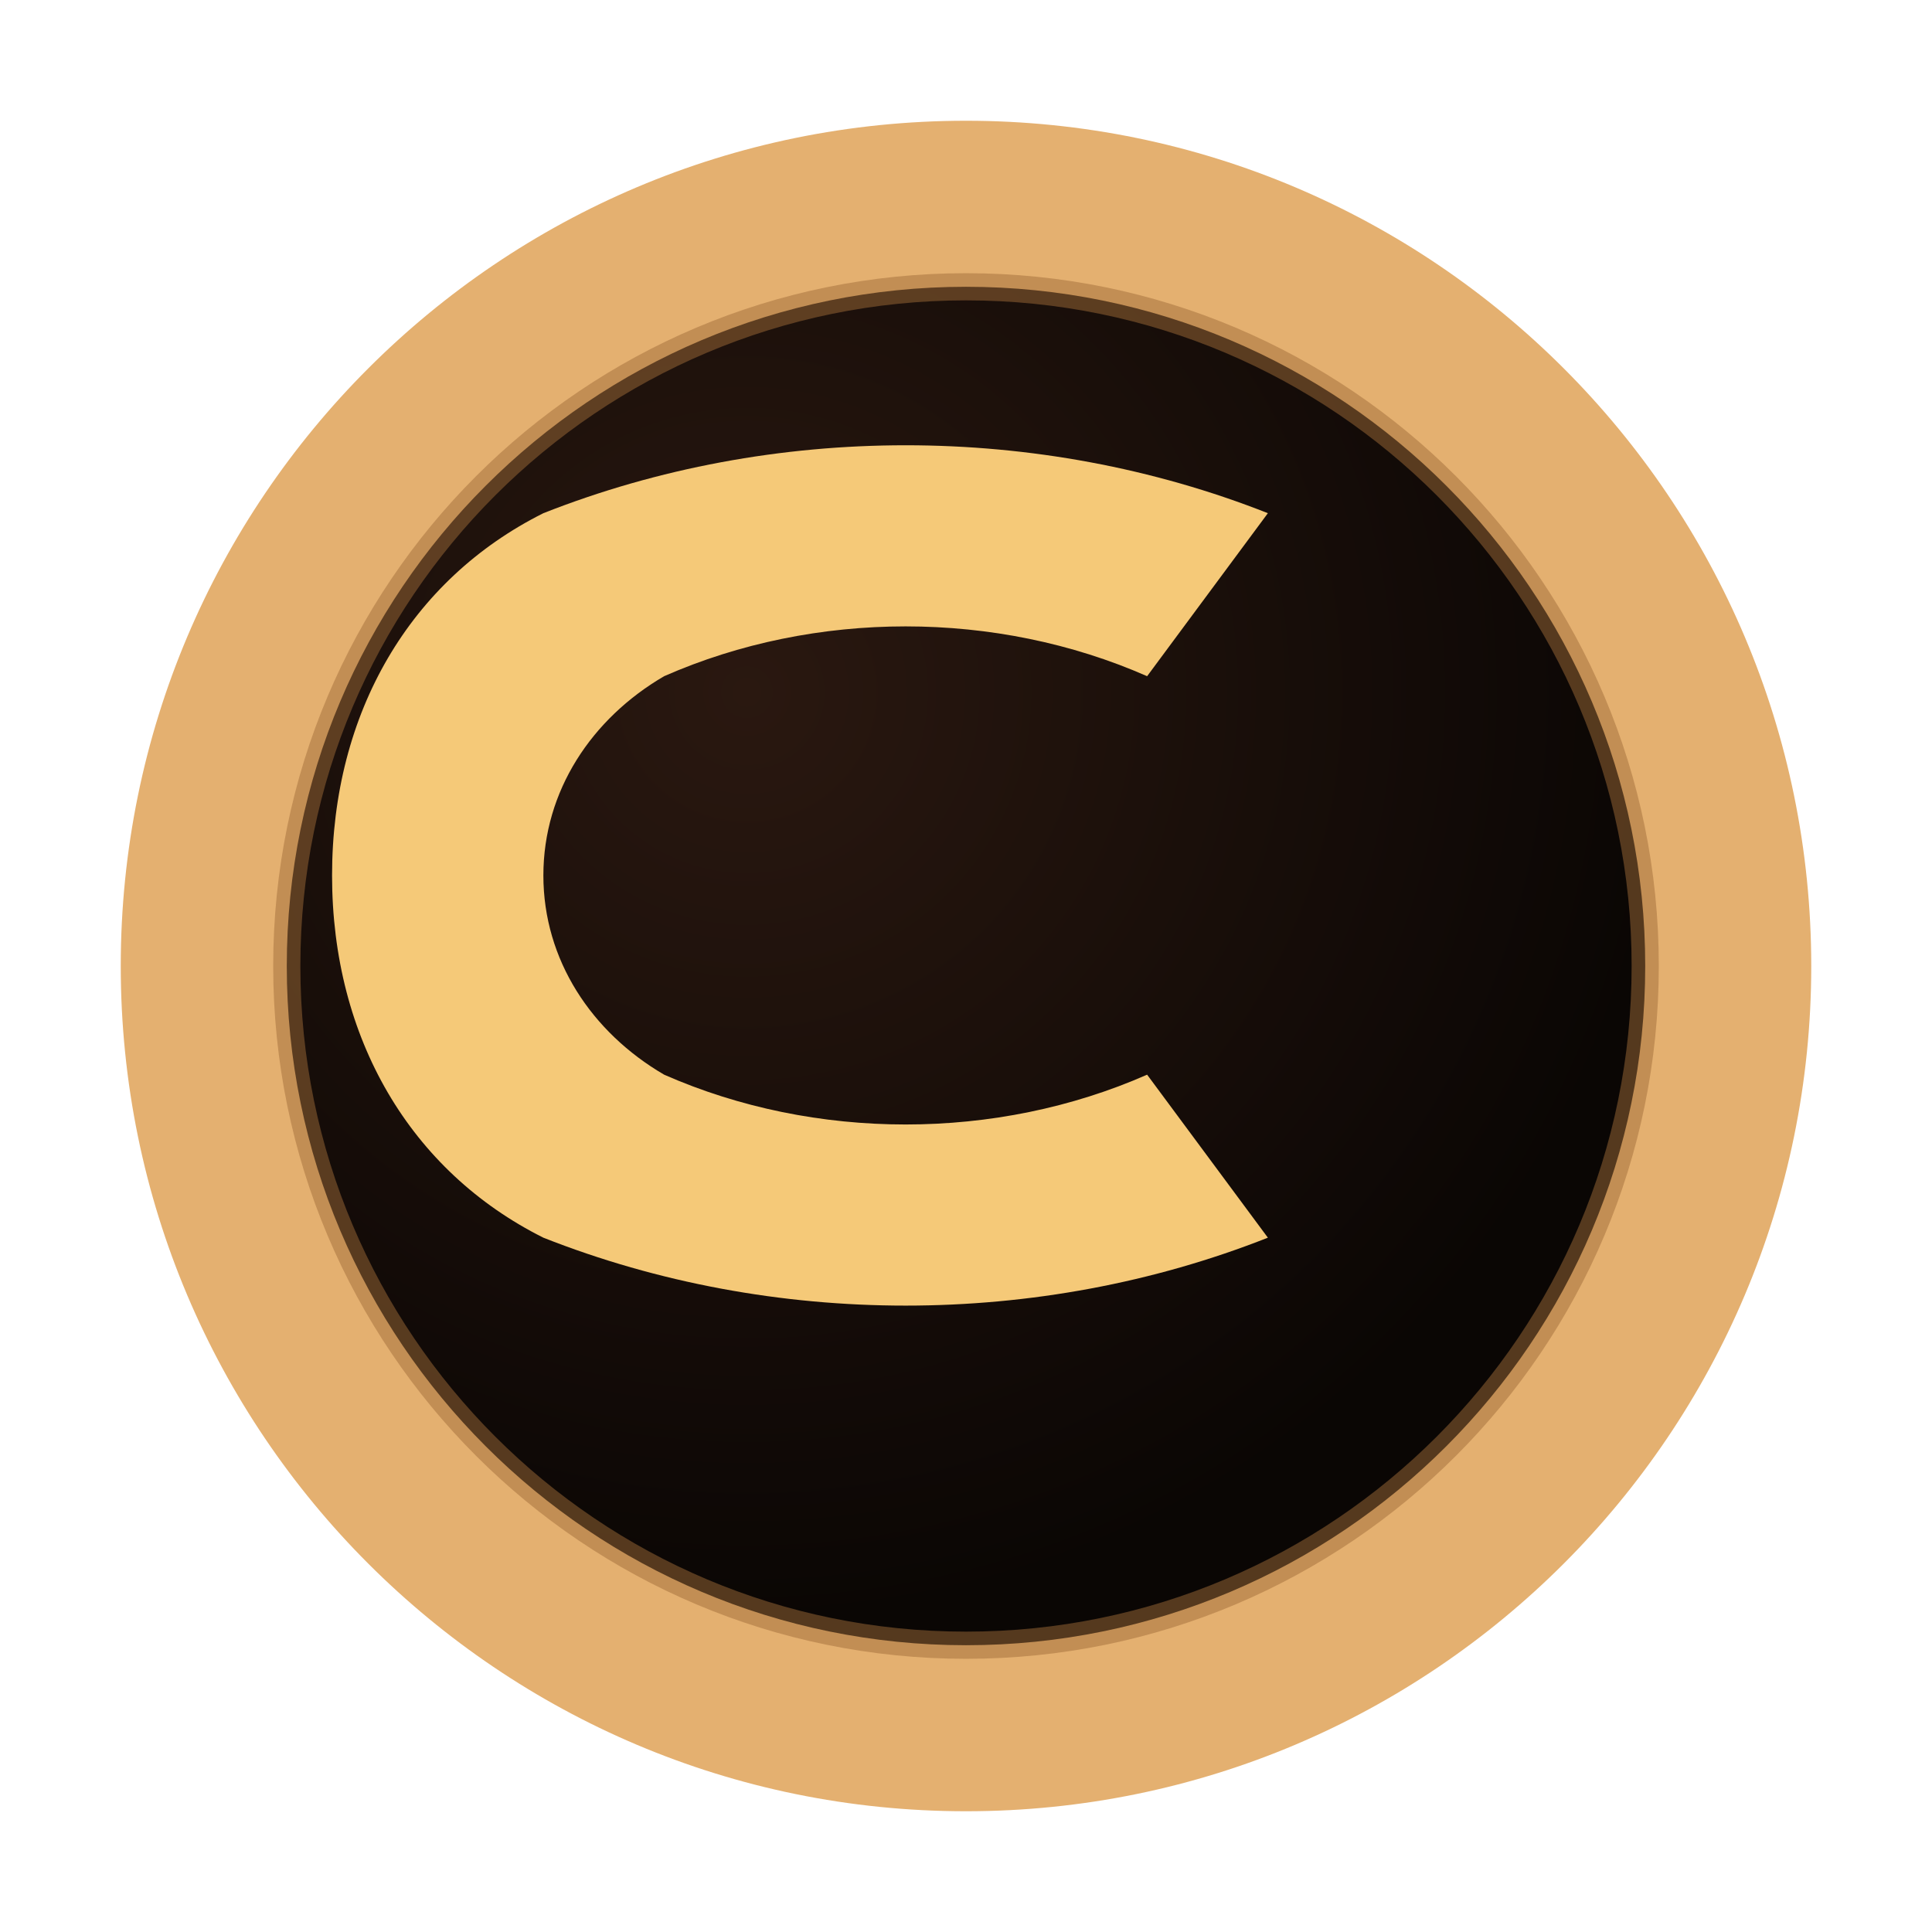
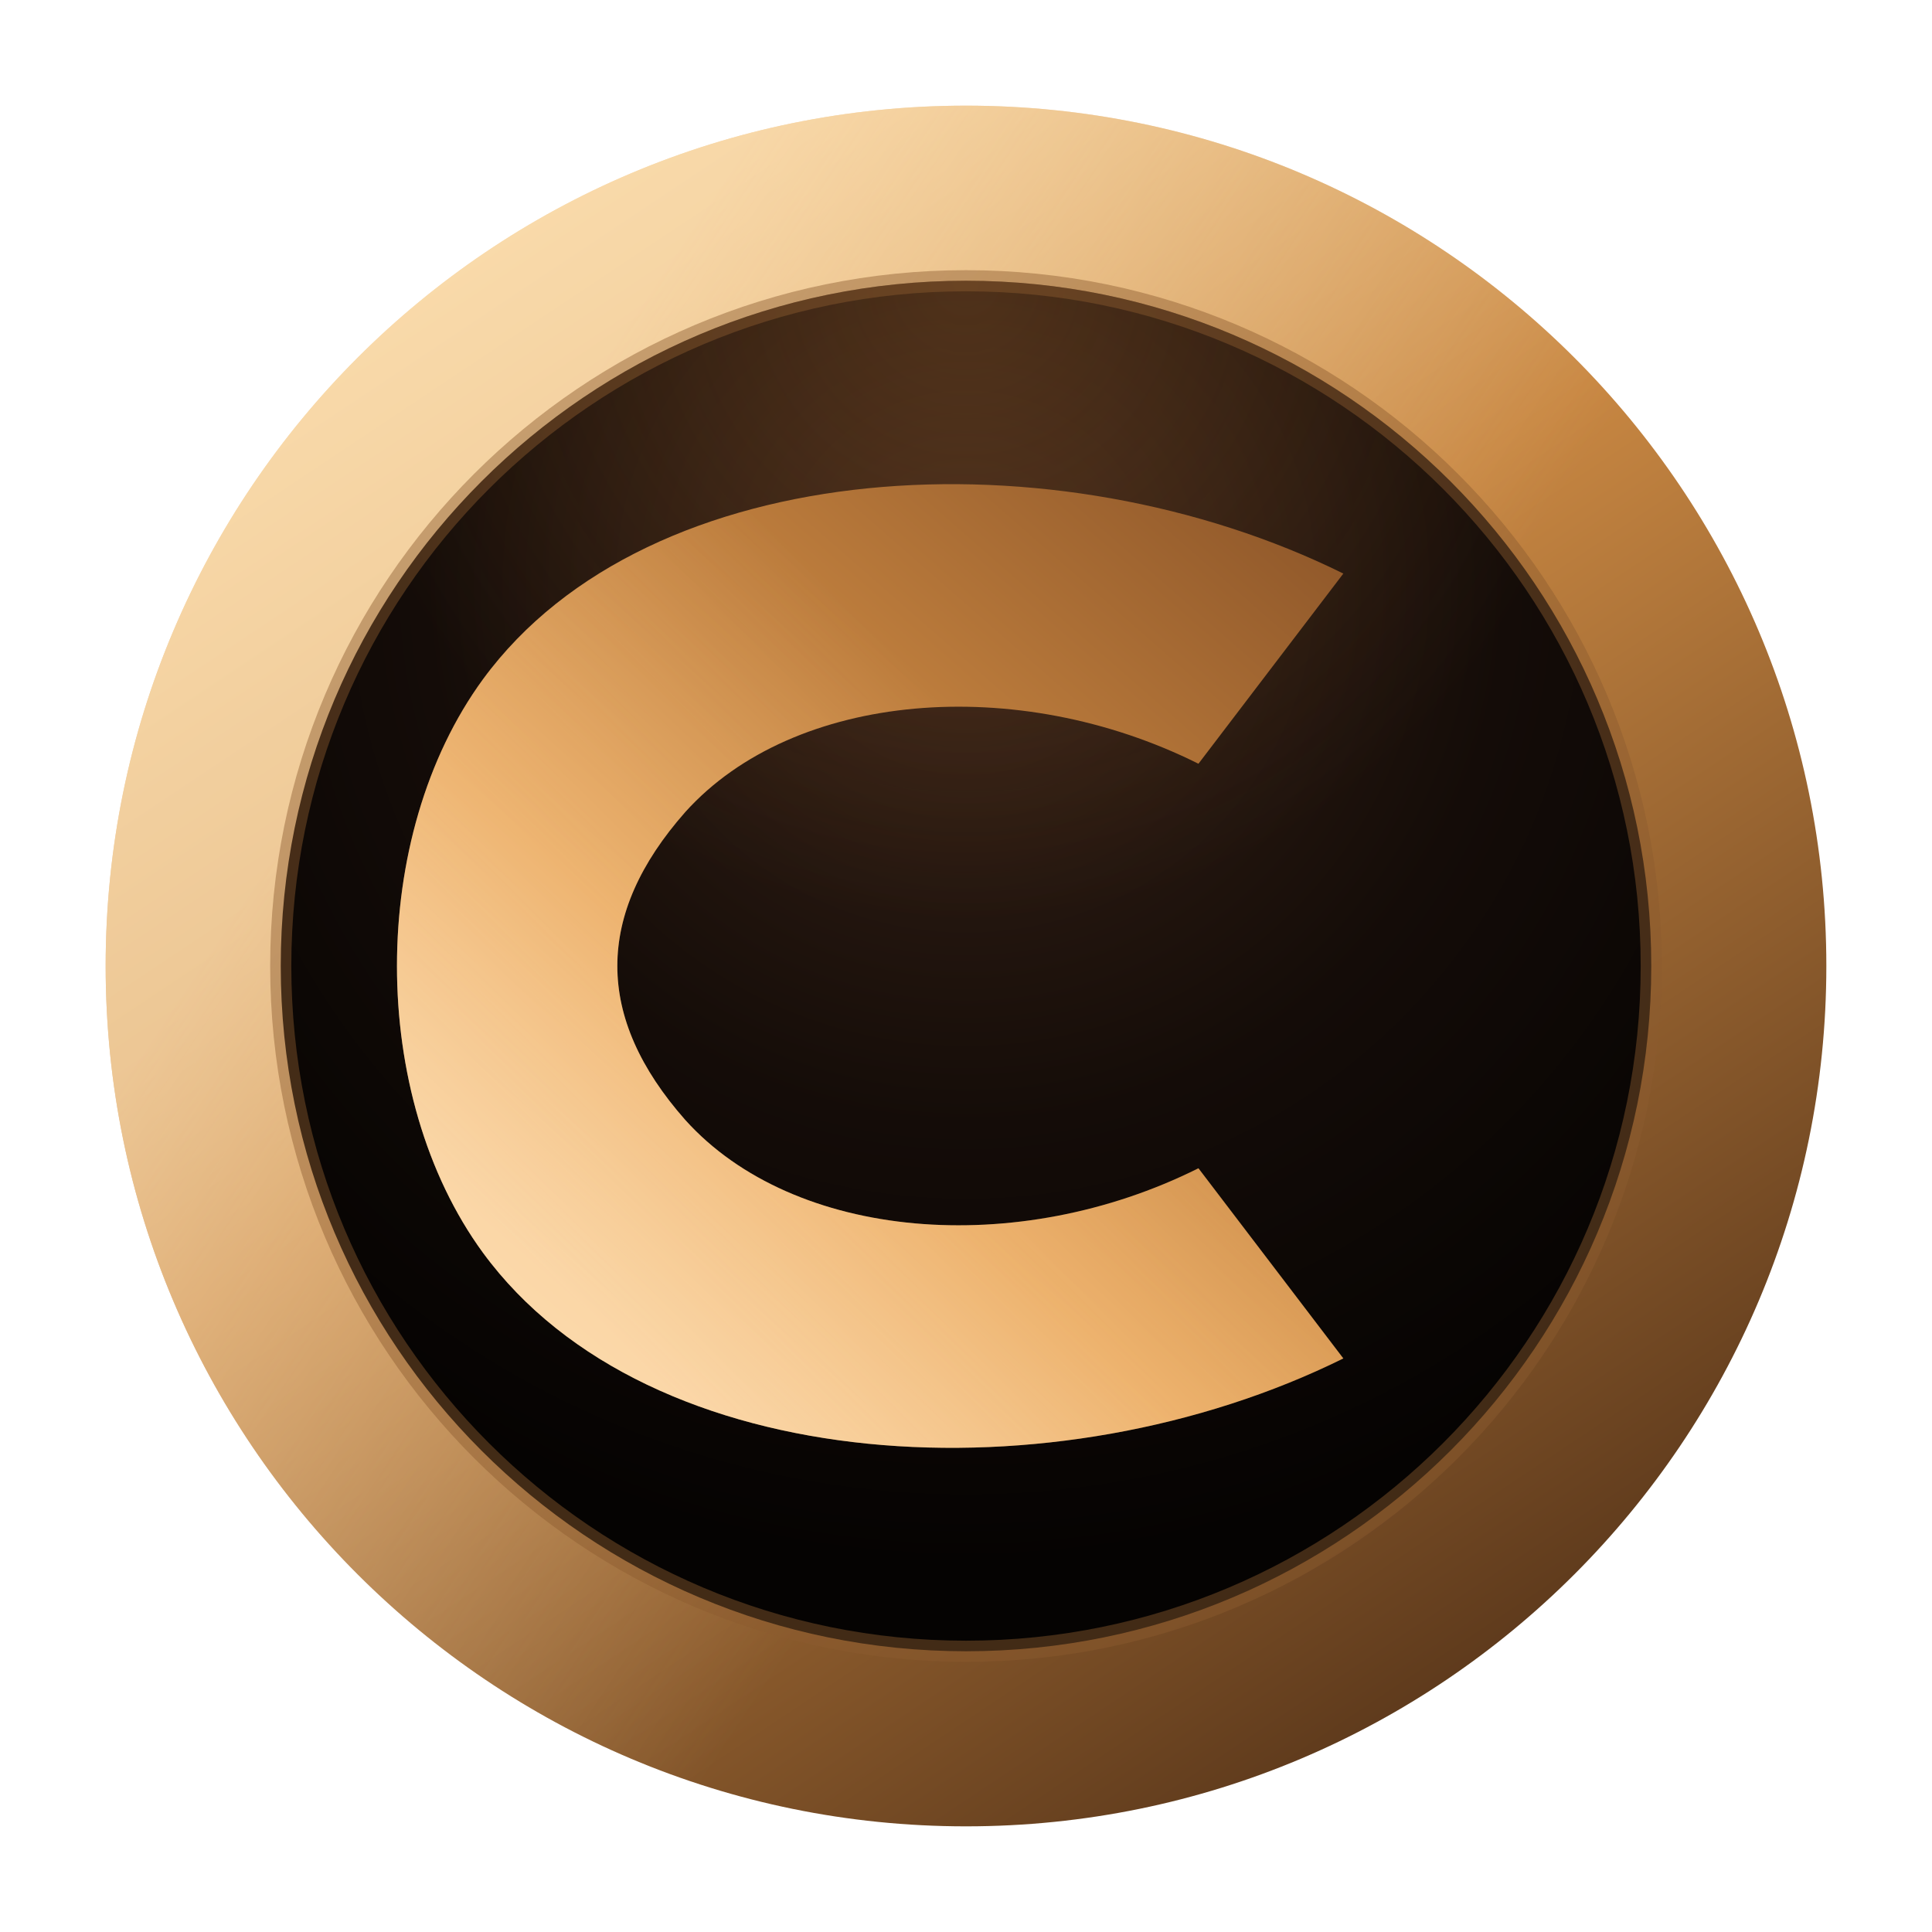
- <svg xmlns="http://www.w3.org/2000/svg" viewBox="0 0 32 32" fill="none">
+ <svg xmlns="http://www.w3.org/2000/svg" viewBox="0 0 32 32" fill="none" aria-hidden="true">
  <defs>
-     <linearGradient id="rim" x1="7" y1="5" x2="25" y2="27">
-       <stop offset="0%" stop-color="#E4B070" />
-       <stop offset="100%" stop-color="#7A4E28" />
+     <linearGradient id="coin-rim" x1="8" y1="4" x2="24" y2="28" gradientUnits="userSpaceOnUse">
+       <stop offset="0%" stop-color="#F2C88A" />
+       <stop offset="42%" stop-color="#C88742" />
+       <stop offset="100%" stop-color="#5E3A1C" />
    </linearGradient>
-     <radialGradient id="face" cx="34%" cy="30%" r="68%">
-       <stop offset="0%" stop-color="#2A1810" />
-       <stop offset="100%" stop-color="#0A0604" />
+     <linearGradient id="coin-rim-hi" x1="10" y1="6" x2="22" y2="14" gradientUnits="userSpaceOnUse">
+       <stop offset="0%" stop-color="#FFE8C4" stop-opacity="0.55" />
+       <stop offset="100%" stop-color="#FFE8C4" stop-opacity="0" />
+     </linearGradient>
+     <radialGradient id="coin-face" cx="50%" cy="22%" r="72%">
+       <stop offset="0%" stop-color="#3A2418" />
+       <stop offset="55%" stop-color="#140C08" />
+       <stop offset="100%" stop-color="#050302" />
    </radialGradient>
-     <linearGradient id="letter" x1="10" y1="8" x2="21" y2="22">
-       <stop offset="0%" stop-color="#F5C978" />
-       <stop offset="100%" stop-color="#B87A28" />
+     <radialGradient id="coin-glow" cx="50%" cy="0%" r="85%">
+       <stop offset="0%" stop-color="#B87333" stop-opacity="0.28" />
+       <stop offset="55%" stop-color="#B87333" stop-opacity="0" />
+     </radialGradient>
+     <linearGradient id="coin-letter" x1="8" y1="24" x2="22" y2="8" gradientUnits="userSpaceOnUse">
+       <stop offset="0%" stop-color="#FFD49A" />
+       <stop offset="38%" stop-color="#E8A04E" />
+       <stop offset="100%" stop-color="#8B5428" />
+     </linearGradient>
+     <linearGradient id="coin-letter-hi" x1="10" y1="22" x2="18" y2="14" gradientUnits="userSpaceOnUse">
+       <stop offset="0%" stop-color="#FFF0D8" stop-opacity="0.45" />
+       <stop offset="100%" stop-color="#FFF0D8" stop-opacity="0" />
    </linearGradient>
  </defs>
-   <circle cx="16" cy="16" r="14" fill="url(#rim)" />
-   <circle cx="16" cy="16" r="11.25" fill="url(#face)" />
-   <circle cx="16" cy="16" r="11.25" stroke="#A06B38" stroke-width="0.45" opacity="0.5" />
-   <path d="M 21 8.5 C 17.2 7 12.8 7 9 8.5 C 6.8 9.6 5.5 11.8 5.5 14.5 C 5.5 17.2 6.8 19.4 9 20.5 C 12.8 22 17.2 22 21 20.5 L 19 17.8 C 16.5 18.9 13.5 18.9 11 17.8 C 9.8 17.1 9 15.9 9 14.5 C 9 13.1 9.8 11.9 11 11.2 C 13.5 10.1 16.5 10.1 19 11.2 Z" fill="url(#letter)" />
+   <circle cx="16" cy="16" r="14.25" fill="url(#coin-rim)" />
+   <circle cx="16" cy="16" r="14.25" fill="url(#coin-rim-hi)" />
+   <circle cx="16" cy="16" r="11.35" fill="url(#coin-face)" />
+   <circle cx="16" cy="16" r="11.35" fill="url(#coin-glow)" />
+   <circle cx="16" cy="16" r="11.35" stroke="#8B5A2E" stroke-width="0.35" opacity="0.45" />
+   <path d="M 22.25 9.5 C 17.5 7.15 10.75 7.5 8 11.25 C 6.1 13.85 6.1 18.15 8 20.75 C 10.75 24.5 17.5 24.85 22.25 22.5 L 19.85 19.35 C 16.85 20.85 13.15 20.55 11.35 18.55 C 9.85 16.85 9.85 15.15 11.35 13.45 C 13.15 11.45 16.85 11.15 19.85 12.65 Z" fill="url(#coin-letter)" />
+   <path d="M 22.25 9.5 C 17.5 7.15 10.75 7.5 8 11.25 C 6.1 13.85 6.1 18.15 8 20.75 C 10.75 24.5 17.5 24.85 22.25 22.5 L 19.85 19.35 C 16.85 20.85 13.15 20.55 11.35 18.55 C 9.85 16.85 9.85 15.15 11.35 13.45 C 13.15 11.45 16.85 11.15 19.85 12.65 Z" fill="url(#coin-letter-hi)" />
</svg>
